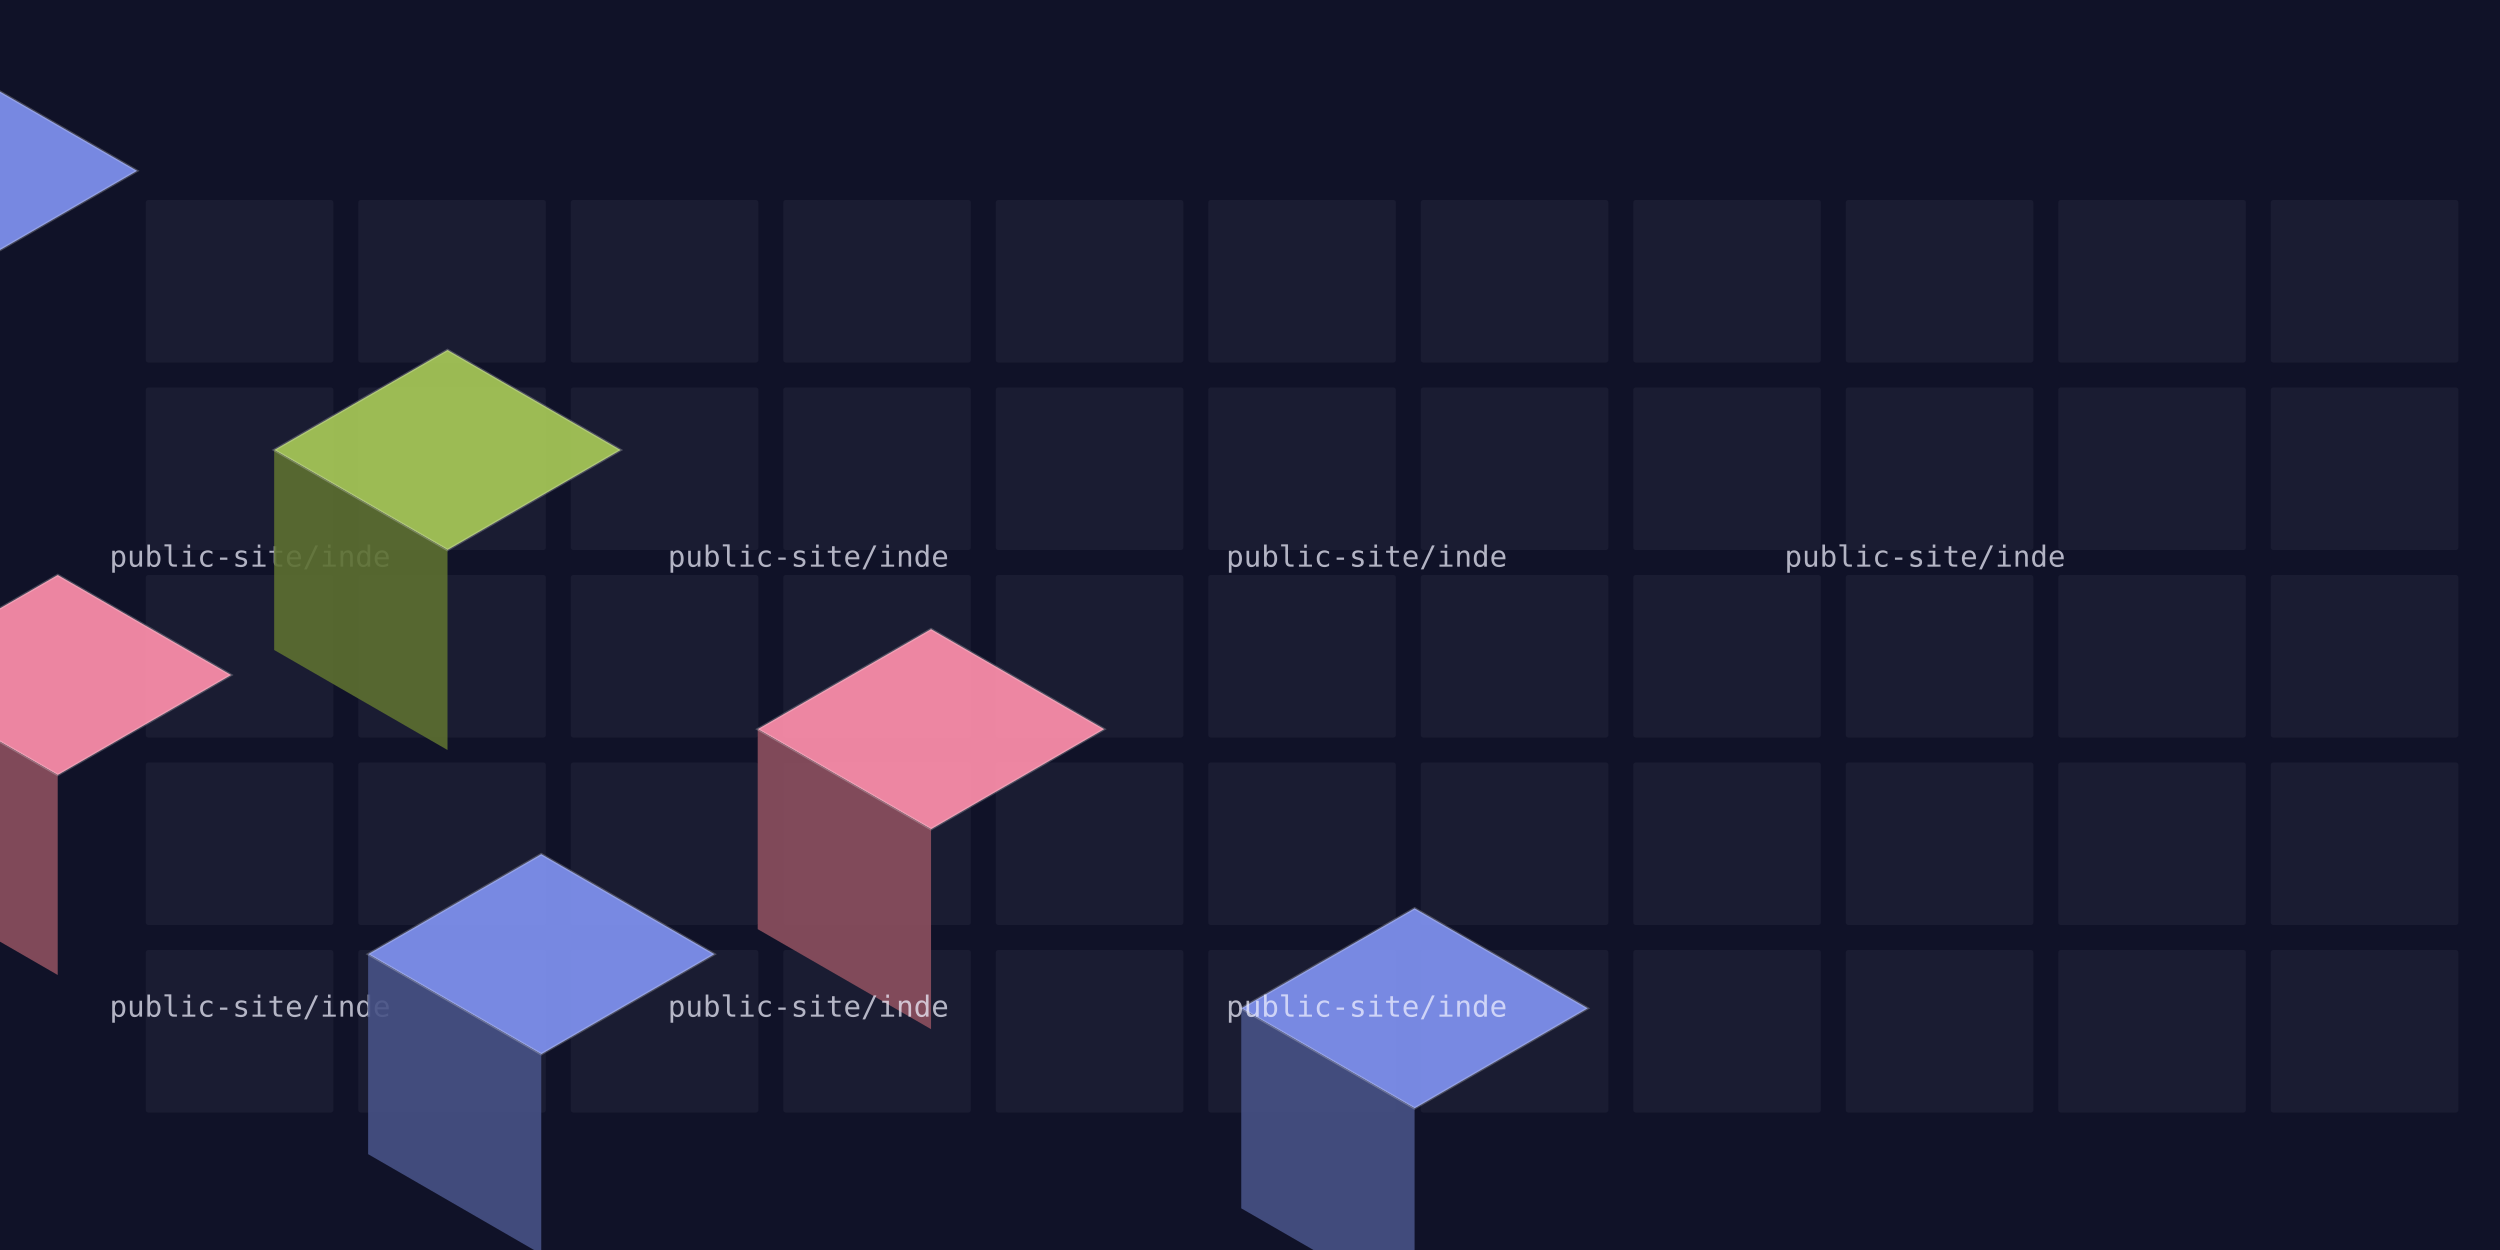
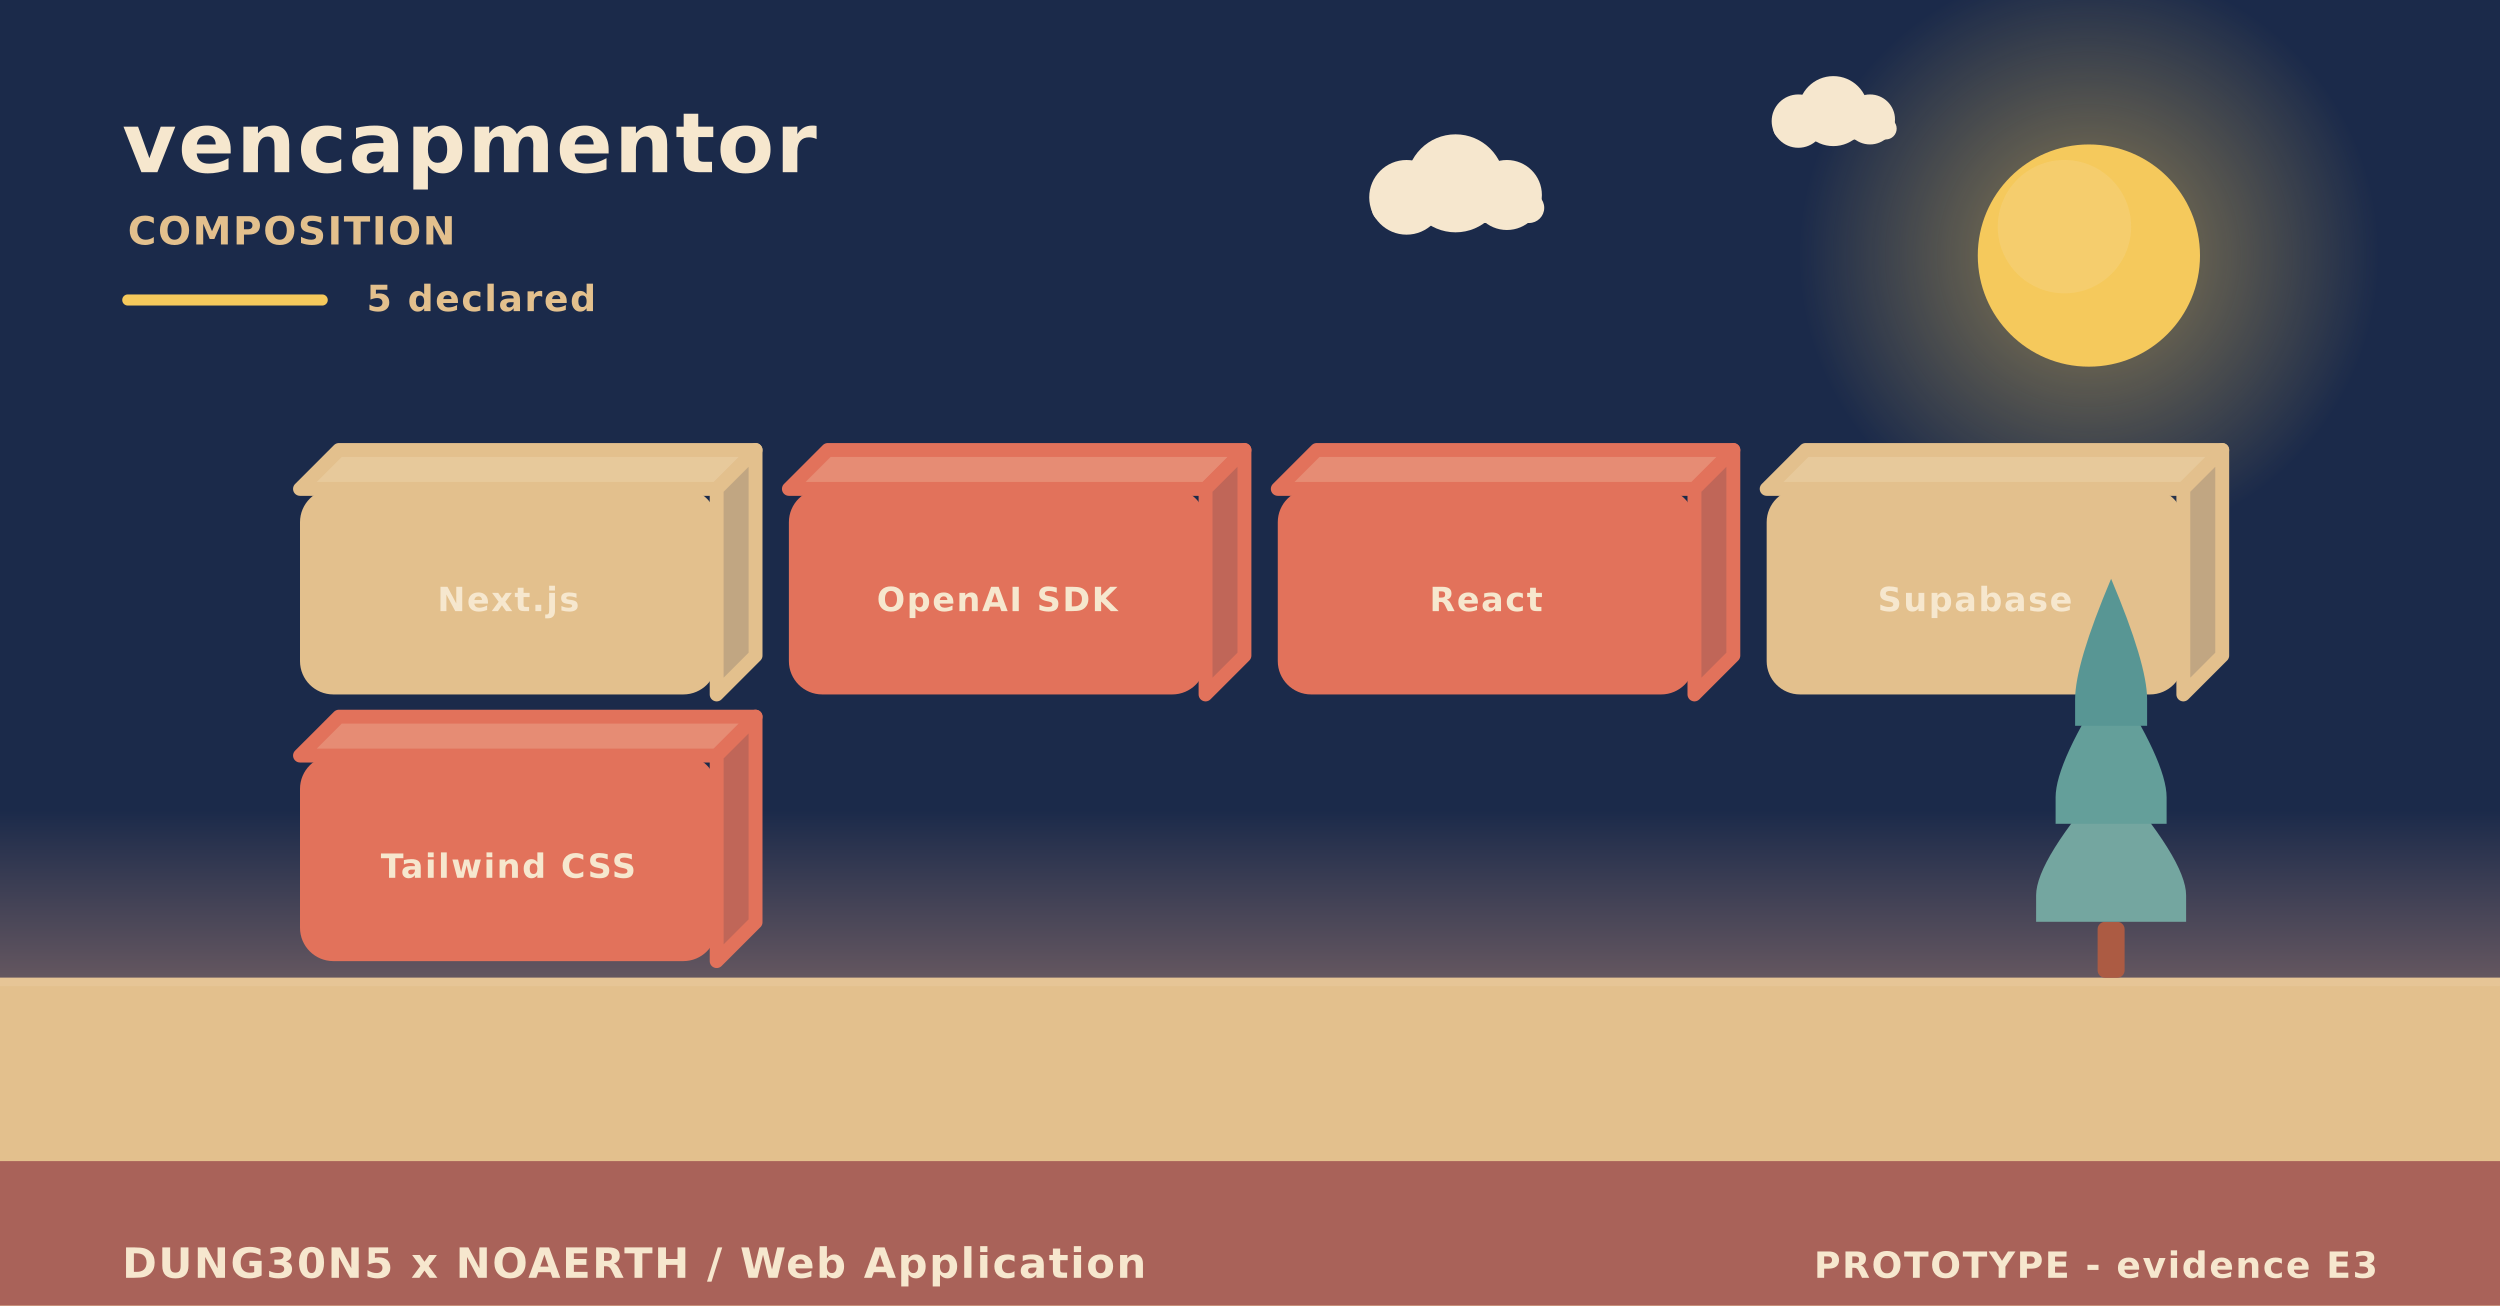
- <svg xmlns="http://www.w3.org/2000/svg" viewBox="0 0 1200 600" width="1200" height="600" role="img" aria-label="vencapmentor component map">
-   <rect width="1200" height="600" fill="#101228" />
-   <defs>
-     <linearGradient id="gc" x1="0" y1="0" x2="1" y2="1">
-       <stop offset="0%" stop-color="#8093f1" />
-       <stop offset="100%" stop-color="#a7c957" />
-     </linearGradient>
-   </defs>
-   <rect x="70.00" y="96.00" width="90.00" height="78.00" rx="1.20" fill="#f2f2ff" opacity="0.05" />
-   <rect x="172.00" y="96.00" width="90.00" height="78.00" rx="1.20" fill="#f2f2ff" opacity="0.05" />
-   <rect x="274.00" y="96.00" width="90.00" height="78.00" rx="1.20" fill="#f2f2ff" opacity="0.05" />
-   <rect x="376.00" y="96.00" width="90.00" height="78.00" rx="1.20" fill="#f2f2ff" opacity="0.05" />
-   <rect x="478.00" y="96.00" width="90.00" height="78.00" rx="1.20" fill="#f2f2ff" opacity="0.05" />
-   <rect x="580.00" y="96.00" width="90.00" height="78.00" rx="1.20" fill="#f2f2ff" opacity="0.05" />
-   <rect x="682.00" y="96.00" width="90.00" height="78.00" rx="1.20" fill="#f2f2ff" opacity="0.05" />
-   <rect x="784.00" y="96.00" width="90.00" height="78.00" rx="1.20" fill="#f2f2ff" opacity="0.05" />
-   <rect x="886.00" y="96.00" width="90.00" height="78.00" rx="1.20" fill="#f2f2ff" opacity="0.05" />
-   <rect x="988.00" y="96.00" width="90.00" height="78.00" rx="1.20" fill="#f2f2ff" opacity="0.05" />
-   <rect x="1090.00" y="96.00" width="90.00" height="78.00" rx="1.20" fill="#f2f2ff" opacity="0.05" />
-   <rect x="70.00" y="186.00" width="90.00" height="78.00" rx="1.20" fill="#f2f2ff" opacity="0.05" />
-   <rect x="172.00" y="186.00" width="90.00" height="78.00" rx="1.20" fill="#f2f2ff" opacity="0.05" />
-   <rect x="274.00" y="186.00" width="90.00" height="78.00" rx="1.20" fill="#f2f2ff" opacity="0.05" />
-   <rect x="376.00" y="186.00" width="90.00" height="78.00" rx="1.20" fill="#f2f2ff" opacity="0.05" />
-   <rect x="478.00" y="186.00" width="90.00" height="78.00" rx="1.20" fill="#f2f2ff" opacity="0.05" />
-   <rect x="580.00" y="186.00" width="90.00" height="78.00" rx="1.20" fill="#f2f2ff" opacity="0.05" />
-   <rect x="682.00" y="186.00" width="90.00" height="78.00" rx="1.20" fill="#f2f2ff" opacity="0.05" />
-   <rect x="784.00" y="186.00" width="90.00" height="78.00" rx="1.20" fill="#f2f2ff" opacity="0.05" />
-   <rect x="886.00" y="186.00" width="90.00" height="78.00" rx="1.20" fill="#f2f2ff" opacity="0.05" />
-   <rect x="988.00" y="186.00" width="90.00" height="78.00" rx="1.20" fill="#f2f2ff" opacity="0.05" />
-   <rect x="1090.00" y="186.00" width="90.00" height="78.00" rx="1.20" fill="#f2f2ff" opacity="0.05" />
-   <rect x="70.00" y="276.00" width="90.00" height="78.00" rx="1.20" fill="#f2f2ff" opacity="0.05" />
-   <rect x="172.00" y="276.00" width="90.00" height="78.00" rx="1.20" fill="#f2f2ff" opacity="0.05" />
-   <rect x="274.00" y="276.00" width="90.00" height="78.00" rx="1.20" fill="#f2f2ff" opacity="0.05" />
-   <rect x="376.00" y="276.00" width="90.00" height="78.00" rx="1.20" fill="#f2f2ff" opacity="0.05" />
-   <rect x="478.00" y="276.00" width="90.00" height="78.00" rx="1.20" fill="#f2f2ff" opacity="0.05" />
-   <rect x="580.00" y="276.00" width="90.00" height="78.00" rx="1.20" fill="#f2f2ff" opacity="0.05" />
-   <rect x="682.00" y="276.00" width="90.00" height="78.00" rx="1.20" fill="#f2f2ff" opacity="0.05" />
-   <rect x="784.00" y="276.00" width="90.00" height="78.00" rx="1.20" fill="#f2f2ff" opacity="0.05" />
-   <rect x="886.00" y="276.00" width="90.00" height="78.00" rx="1.20" fill="#f2f2ff" opacity="0.05" />
-   <rect x="988.00" y="276.00" width="90.00" height="78.00" rx="1.20" fill="#f2f2ff" opacity="0.05" />
-   <rect x="1090.00" y="276.00" width="90.00" height="78.00" rx="1.20" fill="#f2f2ff" opacity="0.05" />
-   <rect x="70.00" y="366.00" width="90.00" height="78.00" rx="1.20" fill="#f2f2ff" opacity="0.05" />
-   <rect x="172.00" y="366.00" width="90.00" height="78.00" rx="1.20" fill="#f2f2ff" opacity="0.05" />
-   <rect x="274.00" y="366.00" width="90.00" height="78.00" rx="1.20" fill="#f2f2ff" opacity="0.05" />
-   <rect x="376.00" y="366.00" width="90.00" height="78.00" rx="1.20" fill="#f2f2ff" opacity="0.05" />
-   <rect x="478.00" y="366.00" width="90.00" height="78.00" rx="1.20" fill="#f2f2ff" opacity="0.05" />
-   <rect x="580.00" y="366.00" width="90.00" height="78.00" rx="1.20" fill="#f2f2ff" opacity="0.05" />
-   <rect x="682.00" y="366.00" width="90.00" height="78.00" rx="1.20" fill="#f2f2ff" opacity="0.05" />
-   <rect x="784.00" y="366.00" width="90.00" height="78.00" rx="1.20" fill="#f2f2ff" opacity="0.05" />
-   <rect x="886.00" y="366.00" width="90.00" height="78.00" rx="1.20" fill="#f2f2ff" opacity="0.05" />
-   <rect x="988.00" y="366.00" width="90.00" height="78.00" rx="1.20" fill="#f2f2ff" opacity="0.05" />
-   <rect x="1090.00" y="366.00" width="90.00" height="78.00" rx="1.20" fill="#f2f2ff" opacity="0.05" />
-   <rect x="70.00" y="456.00" width="90.00" height="78.00" rx="1.20" fill="#f2f2ff" opacity="0.05" />
-   <rect x="172.00" y="456.00" width="90.00" height="78.00" rx="1.20" fill="#f2f2ff" opacity="0.05" />
-   <rect x="274.00" y="456.00" width="90.00" height="78.00" rx="1.20" fill="#f2f2ff" opacity="0.05" />
-   <rect x="376.00" y="456.00" width="90.00" height="78.00" rx="1.20" fill="#f2f2ff" opacity="0.05" />
-   <rect x="478.00" y="456.00" width="90.00" height="78.00" rx="1.20" fill="#f2f2ff" opacity="0.05" />
-   <rect x="580.00" y="456.00" width="90.00" height="78.00" rx="1.20" fill="#f2f2ff" opacity="0.05" />
-   <rect x="682.00" y="456.00" width="90.00" height="78.00" rx="1.20" fill="#f2f2ff" opacity="0.05" />
-   <rect x="784.00" y="456.00" width="90.00" height="78.00" rx="1.20" fill="#f2f2ff" opacity="0.05" />
-   <rect x="886.00" y="456.00" width="90.00" height="78.00" rx="1.20" fill="#f2f2ff" opacity="0.05" />
-   <rect x="988.00" y="456.00" width="90.00" height="78.00" rx="1.20" fill="#f2f2ff" opacity="0.05" />
-   <rect x="1090.00" y="456.00" width="90.00" height="78.00" rx="1.20" fill="#f2f2ff" opacity="0.05" />
-   <g transform="rotate(0 120 140)">
-     <polygon points="-17.3,34.0 65.8,82.0 -17.3,130.0 -100.5,82.0" fill="#8093f1" opacity="0.92" />
-     <polygon points="-100.5,82.0 -17.3,130.0 -17.3,226.0 -100.5,178.0" fill="#465185" opacity="0.9" />
-     <polygon points="-17.3,34.0 65.8,82.0 -17.3,130.0 -100.5,82.0" fill="none" stroke="rgba(255,255,255,0.220)" stroke-width="1.2" />
+ <svg xmlns="http://www.w3.org/2000/svg" width="900" height="470" viewBox="0 0 900 470" role="img" aria-label="vencapmentor - how it is composed">
+   <linearGradient id="skyc" x1="0" y1="0" x2="0" y2="1">
+     <stop offset="0" stop-color="#1b2a4a" />
+     <stop offset="0.62" stop-color="#1b2a4a" />
+     <stop offset="1" stop-color="#f3ad8a" />
+   </linearGradient>
+   <rect width="900" height="470" fill="url(#skyc)" />
+   <radialGradient id="sunc">
+     <stop offset="0.35" stop-color="#f5c95c" stop-opacity="0.34" />
+     <stop offset="1" stop-color="#f5c95c" stop-opacity="0" />
+   </radialGradient>
+   <circle cx="752" cy="92" r="104" fill="url(#sunc)" />
+   <circle cx="752" cy="92" r="40" fill="#f5c95c" />
+   <circle cx="743.2" cy="81.6" r="24" fill="#f5d27e" opacity="0.5" />
+   <g>
+     <circle cx="524" cy="66" r="17.64" fill="#f6e7ce" />
+     <circle cx="506.36" cy="71.04" r="13.44" fill="#f6e7ce" />
+     <circle cx="542.48" cy="70.2" r="12.6" fill="#f6e7ce" />
+     <rect x="493.76" y="69.36" width="62.16" height="10.92" rx="5.46" fill="#f6e7ce" />
  </g>
-   <text x="120" y="272" font-family="ui-monospace,Menlo,monospace" font-size="14" fill="rgba(242,242,255,0.720)" text-anchor="middle">public-site/inde</text>
-   <g transform="rotate(0 388 140)">
-     <polygon points="214.8,168.0 297.9,216.0 214.8,264.0 131.6,216.0" fill="#a7c957" opacity="0.92" />
-     <polygon points="131.6,216.0 214.8,264.0 214.8,360.0 131.6,312.0" fill="#5c6f30" opacity="0.9" />
-     <polygon points="214.8,168.0 297.9,216.0 214.8,264.0 131.6,216.0" fill="none" stroke="rgba(255,255,255,0.220)" stroke-width="1.2" />
+   <g>
+     <circle cx="660" cy="40" r="12.6" fill="#f6e7ce" />
+     <circle cx="647.4" cy="43.6" r="9.6" fill="#f6e7ce" />
+     <circle cx="673.2" cy="43" r="9" fill="#f6e7ce" />
+     <rect x="638.4" y="42.4" width="44.4" height="7.8" rx="3.9" fill="#f6e7ce" />
  </g>
-   <text x="388" y="272" font-family="ui-monospace,Menlo,monospace" font-size="14" fill="rgba(242,242,255,0.720)" text-anchor="middle">public-site/inde</text>
-   <g transform="rotate(0 656 140)">
-     <polygon points="446.9,302.0 530.0,350.0 446.9,398.0 363.7,350.0" fill="#ff8fab" opacity="0.92" />
-     <polygon points="363.7,350.0 446.9,398.0 446.9,494.0 363.7,446.0" fill="#8c4f5e" opacity="0.9" />
-     <polygon points="446.9,302.0 530.0,350.0 446.9,398.0 363.7,350.0" fill="none" stroke="rgba(255,255,255,0.220)" stroke-width="1.2" />
-   </g>
-   <text x="656" y="272" font-family="ui-monospace,Menlo,monospace" font-size="14" fill="rgba(242,242,255,0.720)" text-anchor="middle">public-site/inde</text>
-   <g transform="rotate(0 924 140)">
-     <polygon points="679.0,436.0 762.1,484.0 679.0,532.0 595.8,484.0" fill="#8093f1" opacity="0.92" />
-     <polygon points="595.8,484.0 679.0,532.0 679.0,628.0 595.8,580.0" fill="#465185" opacity="0.9" />
-     <polygon points="679.0,436.0 762.1,484.0 679.0,532.0 595.8,484.0" fill="none" stroke="rgba(255,255,255,0.220)" stroke-width="1.2" />
-   </g>
-   <text x="924" y="272" font-family="ui-monospace,Menlo,monospace" font-size="14" fill="rgba(242,242,255,0.720)" text-anchor="middle">public-site/inde</text>
-   <g transform="rotate(0 120 356)">
-     <polygon points="-204.4,142.0 -121.2,190.0 -204.4,238.0 -287.5,190.0" fill="#a7c957" opacity="0.92" />
-     <polygon points="-287.5,190.0 -204.4,238.0 -204.4,334.0 -287.5,286.0" fill="#5c6f30" opacity="0.9" />
-     <polygon points="-204.4,142.0 -121.2,190.0 -204.4,238.0 -287.5,190.0" fill="none" stroke="rgba(255,255,255,0.220)" stroke-width="1.2" />
-   </g>
-   <text x="120" y="488" font-family="ui-monospace,Menlo,monospace" font-size="14" fill="rgba(242,242,255,0.720)" text-anchor="middle">public-site/inde</text>
-   <g transform="rotate(0 388 356)">
-     <polygon points="27.7,276.0 110.9,324.0 27.7,372.0 -55.4,324.0" fill="#ff8fab" opacity="0.92" />
-     <polygon points="-55.4,324.0 27.7,372.0 27.7,468.0 -55.4,420.0" fill="#8c4f5e" opacity="0.9" />
-     <polygon points="27.7,276.0 110.9,324.0 27.7,372.0 -55.4,324.0" fill="none" stroke="rgba(255,255,255,0.220)" stroke-width="1.2" />
-   </g>
-   <text x="388" y="488" font-family="ui-monospace,Menlo,monospace" font-size="14" fill="rgba(242,242,255,0.720)" text-anchor="middle">public-site/inde</text>
-   <g transform="rotate(0 656 356)">
-     <polygon points="259.8,410.0 342.9,458.0 259.8,506.0 176.7,458.0" fill="#8093f1" opacity="0.92" />
-     <polygon points="176.7,458.0 259.8,506.0 259.8,602.0 176.7,554.0" fill="#465185" opacity="0.9" />
-     <polygon points="259.8,410.0 342.9,458.0 259.8,506.0 176.7,458.0" fill="none" stroke="rgba(255,255,255,0.220)" stroke-width="1.2" />
-   </g>
-   <text x="656" y="488" font-family="ui-monospace,Menlo,monospace" font-size="14" fill="rgba(242,242,255,0.720)" text-anchor="middle">public-site/inde</text>
+   <rect x="0" y="352" width="900" height="118" fill="#e3c08d" />
+   <rect x="0" y="352" width="900" height="3" fill="#e6c596" />
+   <text x="44" y="62" font-family="Verdana,DejaVu Sans,sans-serif" font-size="30" font-weight="700" letter-spacing="0.6" fill="#f6e7ce" text-anchor="start">vencapmentor</text>
+   <text x="46" y="88" font-family="Verdana,DejaVu Sans,sans-serif" font-size="14" font-weight="700" letter-spacing="0.6" fill="#e3c08d" text-anchor="start">COMPOSITION</text>
+   <rect x="44" y="106" width="74" height="4" rx="2" fill="#f5c95c" />
+   <text x="132" y="112" font-family="Verdana,DejaVu Sans,sans-serif" font-size="13" font-weight="700" letter-spacing="0.6" fill="#e3c08d" text-anchor="start">5 declared</text>
+   <path d="M108,176 L258,176 L272,162 L122,162 Z" fill="#e7c99b" stroke="#e3c08d" stroke-width="5" stroke-linejoin="round" />
+   <path d="M258,176 L272,162 L272,236 L258,250 Z" fill="#c1a682" stroke="#e3c08d" stroke-width="5" stroke-linejoin="round" />
+   <rect x="108" y="176" width="150" height="74" rx="12" fill="#e3c08d" />
+   <text x="183" y="220" font-family="Verdana,DejaVu Sans,sans-serif" font-size="12" font-weight="700" letter-spacing="0.6" fill="#f6e7ce" text-anchor="middle">Next.js</text>
+   <path d="M284,176 L434,176 L448,162 L298,162 Z" fill="#e68c74" stroke="#e2725b" stroke-width="5" stroke-linejoin="round" />
+   <path d="M434,176 L448,162 L448,236 L434,250 Z" fill="#c06658" stroke="#e2725b" stroke-width="5" stroke-linejoin="round" />
+   <rect x="284" y="176" width="150" height="74" rx="12" fill="#e2725b" />
+   <text x="359" y="220" font-family="Verdana,DejaVu Sans,sans-serif" font-size="12" font-weight="700" letter-spacing="0.6" fill="#f6e7ce" text-anchor="middle">OpenAI SDK</text>
+   <path d="M460,176 L610,176 L624,162 L474,162 Z" fill="#e68c74" stroke="#e2725b" stroke-width="5" stroke-linejoin="round" />
+   <path d="M610,176 L624,162 L624,236 L610,250 Z" fill="#c06658" stroke="#e2725b" stroke-width="5" stroke-linejoin="round" />
+   <rect x="460" y="176" width="150" height="74" rx="12" fill="#e2725b" />
+   <text x="535" y="220" font-family="Verdana,DejaVu Sans,sans-serif" font-size="12" font-weight="700" letter-spacing="0.6" fill="#f6e7ce" text-anchor="middle">React</text>
+   <path d="M636,176 L786,176 L800,162 L650,162 Z" fill="#e7c99b" stroke="#e3c08d" stroke-width="5" stroke-linejoin="round" />
+   <path d="M786,176 L800,162 L800,236 L786,250 Z" fill="#c1a682" stroke="#e3c08d" stroke-width="5" stroke-linejoin="round" />
+   <rect x="636" y="176" width="150" height="74" rx="12" fill="#e3c08d" />
+   <text x="711" y="220" font-family="Verdana,DejaVu Sans,sans-serif" font-size="12" font-weight="700" letter-spacing="0.6" fill="#f6e7ce" text-anchor="middle">Supabase</text>
+   <path d="M108,272 L258,272 L272,258 L122,258 Z" fill="#e68c74" stroke="#e2725b" stroke-width="5" stroke-linejoin="round" />
+   <path d="M258,272 L272,258 L272,332 L258,346 Z" fill="#c06658" stroke="#e2725b" stroke-width="5" stroke-linejoin="round" />
+   <rect x="108" y="272" width="150" height="74" rx="12" fill="#e2725b" />
+   <text x="183" y="316" font-family="Verdana,DejaVu Sans,sans-serif" font-size="12" font-weight="700" letter-spacing="0.6" fill="#f6e7ce" text-anchor="middle">Tailwind CSS</text>
+   <rect x="755.14" y="331.84" width="9.72" height="20.16" rx="2.7" fill="#ac5b43" />
+   <path d="M760,278.92 Q733,309.61 733,322.31 Q733,331.84 733,331.84 L787,331.84 Q787,331.84 787,322.31 Q787,309.61 760,278.92 Z" fill="#74a6a0" />
+   <path d="M760,243.64 Q740.02,274.33 740.02,287.03 Q740.02,296.56 740.02,296.56 L779.98,296.56 Q779.98,296.56 779.98,287.03 Q779.98,274.33 760,243.64 Z" fill="#649f9a" />
+   <path d="M760,208.36 Q747.04,239.05 747.04,251.75 Q747.04,261.28 747.04,261.28 L772.96,261.28 Q772.96,261.28 772.96,251.75 Q772.96,239.05 760,208.36 Z" fill="#589694" />
+   <rect x="0" y="418" width="900" height="52" rx="0" fill="#a65c56" opacity="0.94" />
+   <text x="44" y="460" font-family="Verdana,DejaVu Sans,sans-serif" font-size="15" font-weight="700" letter-spacing="0.6" fill="#f6e7ce" text-anchor="start">DUNG30N5 x NOAERTH  /  Web Application</text>
+   <text x="856" y="460" font-family="Verdana,DejaVu Sans,sans-serif" font-size="13" font-weight="700" letter-spacing="0.6" fill="#f6e7ce" text-anchor="end">PROTOTYPE  -  evidence E3</text>
</svg>
